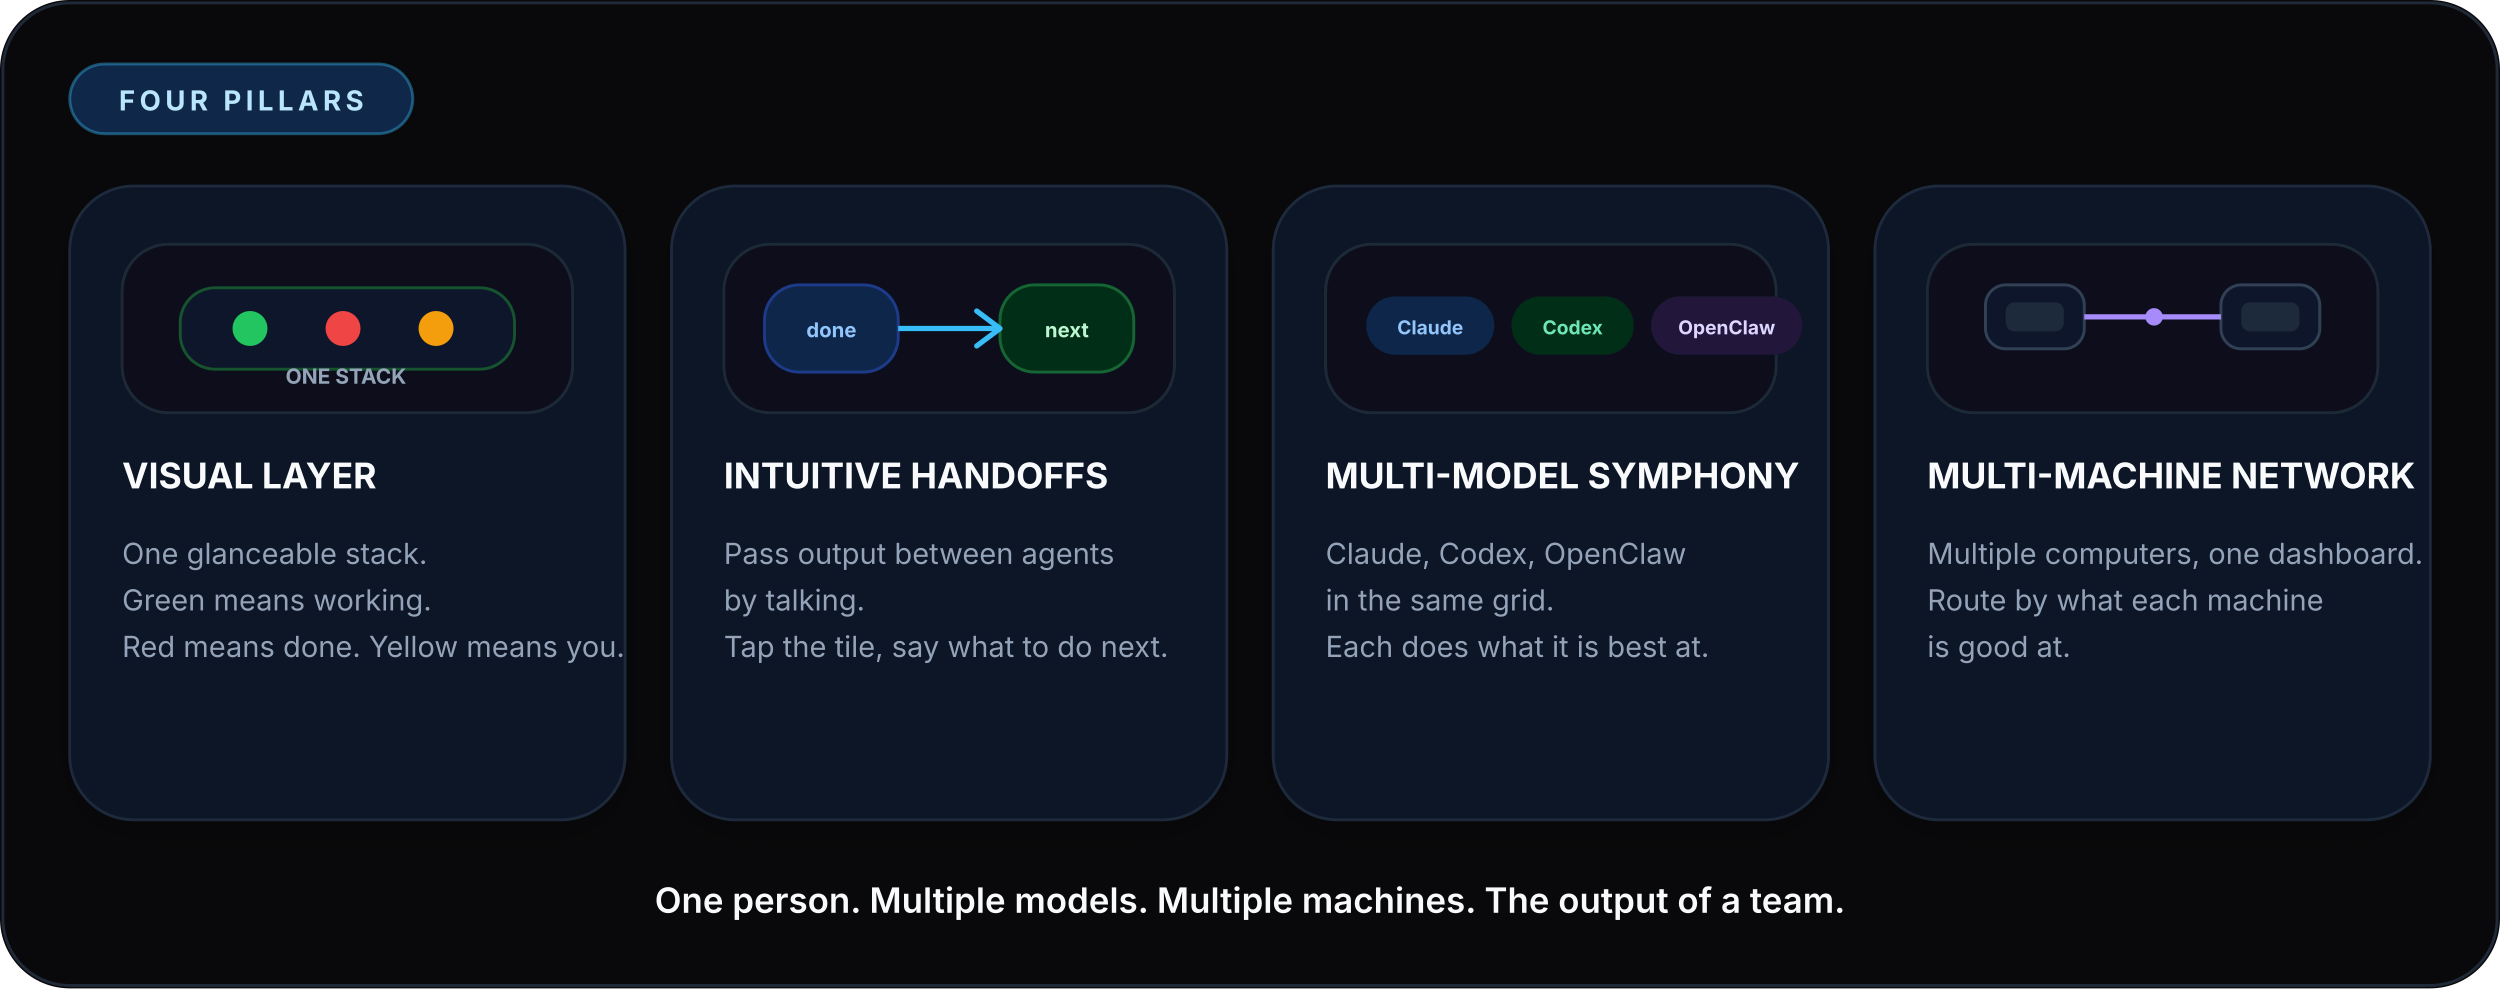
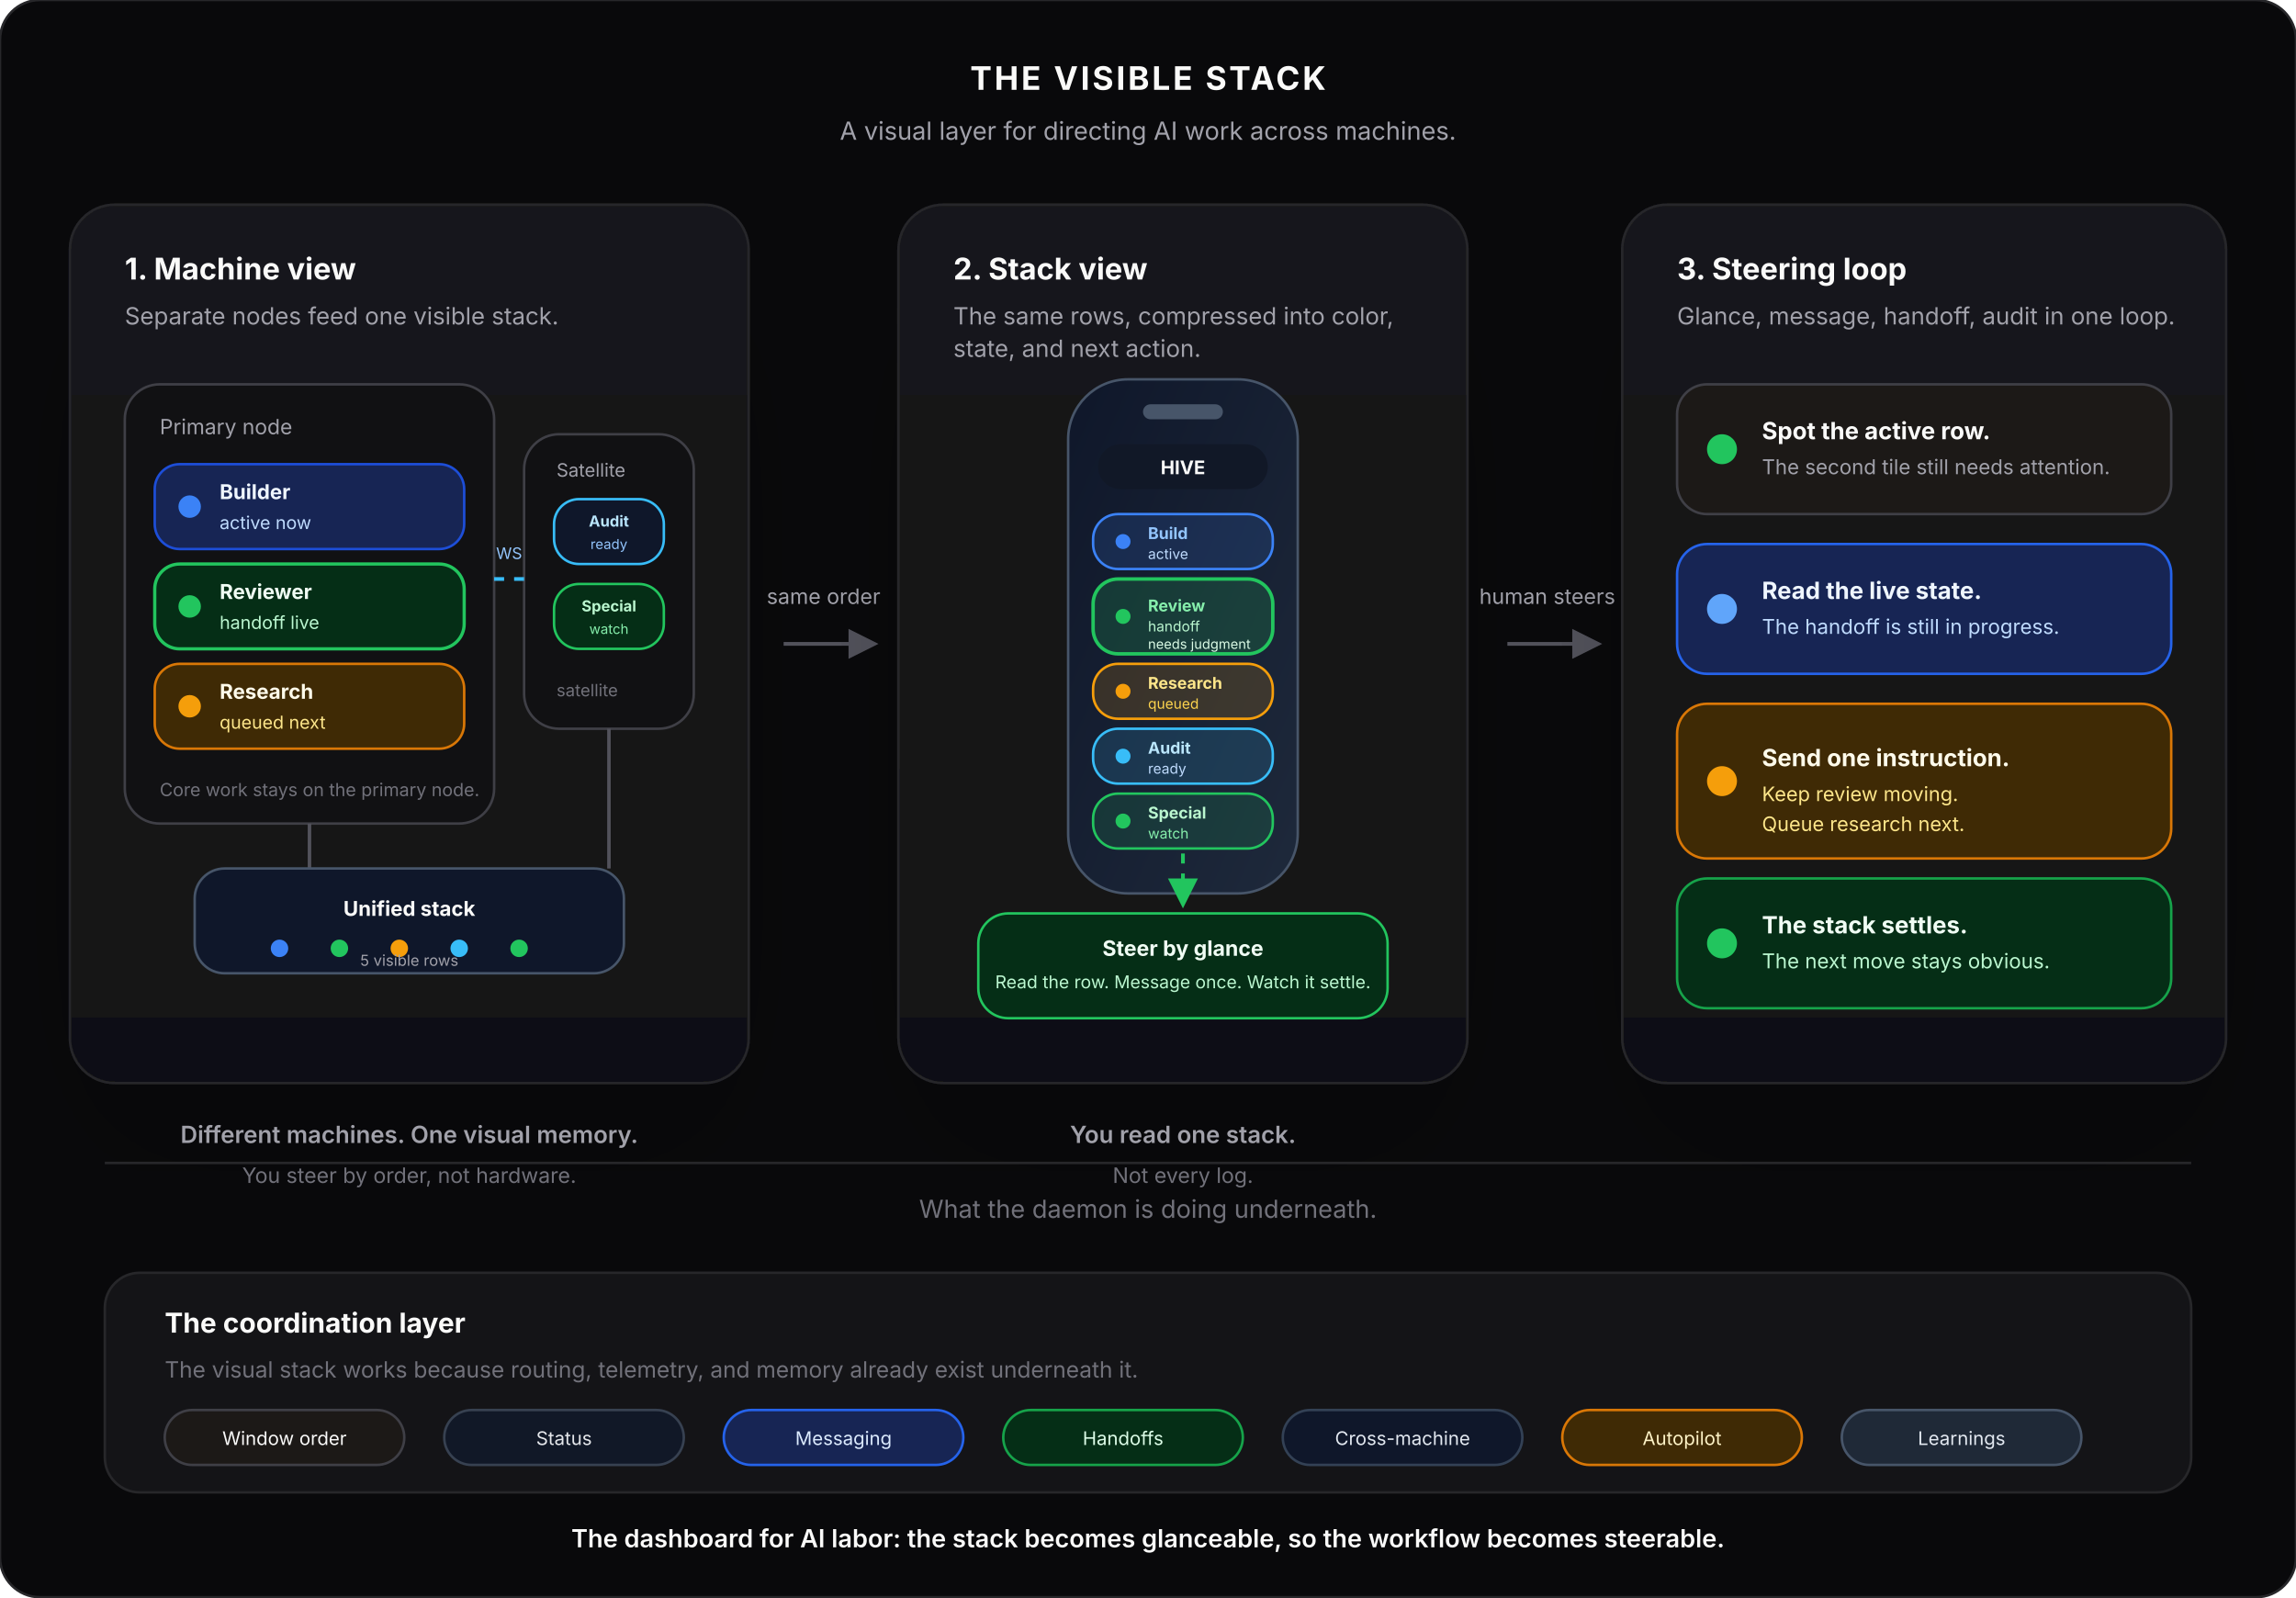
- <svg xmlns="http://www.w3.org/2000/svg" viewBox="0 0 860 340" fill="none">
+ <svg xmlns="http://www.w3.org/2000/svg" viewBox="0 0 920 640" fill="none">
  <defs>
-     <filter id="shadow" x="-20%" y="-20%" width="140%" height="160%">
-       <feDropShadow dx="0" dy="12" stdDeviation="18" flood-color="#020617" flood-opacity="0.35" />
-       <feDropShadow dx="0" dy="4" stdDeviation="8" flood-color="#020617" flood-opacity="0.16" />
+     <filter id="panelShadow">
+       <feDropShadow dx="0" dy="14" stdDeviation="24" flood-color="#000000" flood-opacity="0.28" />
+       <feDropShadow dx="0" dy="30" stdDeviation="40" flood-color="#000000" flood-opacity="0.14" />
    </filter>
+     <linearGradient id="panelFill" x1="0" y1="0" x2="0" y2="1">
+       <stop offset="0%" stop-color="#18181b" />
+       <stop offset="100%" stop-color="#111114" />
+     </linearGradient>
+     <linearGradient id="phoneGlow" x1="0" y1="0" x2="1" y2="1">
+       <stop offset="0%" stop-color="#0f172a" />
+       <stop offset="100%" stop-color="#1e293b" />
+     </linearGradient>
  </defs>
  <style>
-     text {
-       font-family: "SF Pro Display", "SF Pro Text", Inter, Arial, sans-serif;
-     }
+     text { font-family: -apple-system, BlinkMacSystemFont, 'Segoe UI', sans-serif; }
  </style>
-   <rect width="860" height="340" rx="24" fill="#09090b" />
-   <rect x="1" y="1" width="858" height="338" rx="23" stroke="#1f2937" />
-   <rect x="24" y="22" width="118" height="24" rx="12" fill="#0f2748" stroke="#38bdf8" stroke-opacity="0.4" />
-   <text x="83" y="38" text-anchor="middle" font-size="9.5" font-weight="700" letter-spacing="0.16em" fill="#bae6fd">FOUR PILLARS</text>
-   <g filter="url(#shadow)">
-     <rect x="24" y="64" width="191" height="218" rx="22" fill="#0b1325" stroke="#1e293b" />
-     <rect x="42" y="84" width="155" height="58" rx="16" fill="#09111d" stroke="#1f2937" />
-     <rect x="62" y="99" width="115" height="28" rx="12" fill="#0f172a" stroke="#14532d" />
-     <circle cx="86" cy="113" r="6" fill="#22c55e" />
-     <circle cx="118" cy="113" r="6" fill="#ef4444" />
-     <circle cx="150" cy="113" r="6" fill="#f59e0b" />
-     <text x="119" y="132" text-anchor="middle" font-size="7.2" font-weight="700" fill="#94a3b8">ONE STACK</text>
-     <text x="42" y="168" font-size="12.2" font-weight="700" fill="#f8fafc">VISUAL LAYER</text>
-     <text x="42" y="194" font-size="10" fill="#94a3b8">One glanceable stack.</text>
-     <text x="42" y="210" font-size="10" fill="#94a3b8">Green means working.</text>
-     <text x="42" y="226" font-size="10" fill="#94a3b8">Red means done. Yellow means you.</text>
-   </g>
-   <g filter="url(#shadow)">
-     <rect x="231" y="64" width="191" height="218" rx="22" fill="#0b1325" stroke="#1e293b" />
-     <rect x="249" y="84" width="155" height="58" rx="16" fill="#09111d" stroke="#1f2937" />
-     <rect x="263" y="98" width="46" height="30" rx="12" fill="#0f2748" stroke="#1e3a8a" />
-     <text x="286" y="116" text-anchor="middle" font-size="7" font-weight="700" fill="#93c5fd">done</text>
-     <rect x="344" y="98" width="46" height="30" rx="12" fill="#052e16" stroke="#166534" />
-     <text x="367" y="116" text-anchor="middle" font-size="7" font-weight="700" fill="#bbf7d0">next</text>
-     <path d="M309 113H344" stroke="#38bdf8" stroke-width="1.8" />
-     <path d="M336 107L344 113L336 119" fill="none" stroke="#38bdf8" stroke-width="1.8" stroke-linecap="round" stroke-linejoin="round" />
-     <text x="249" y="168" font-size="12.2" font-weight="700" fill="#f8fafc">INTUITIVE HANDOFFS</text>
-     <text x="249" y="194" font-size="10" fill="#94a3b8">Pass output between agents</text>
-     <text x="249" y="210" font-size="10" fill="#94a3b8">by talking.</text>
-     <text x="249" y="226" font-size="10" fill="#94a3b8">Tap the tile, say what to do next.</text>
-   </g>
-   <g filter="url(#shadow)">
-     <rect x="438" y="64" width="191" height="218" rx="22" fill="#0b1325" stroke="#1e293b" />
-     <rect x="456" y="84" width="155" height="58" rx="16" fill="#09111d" stroke="#1f2937" />
-     <rect x="470" y="102" width="44" height="20" rx="10" fill="#0f2748" />
-     <text x="492" y="115" text-anchor="middle" font-size="6.6" font-weight="700" fill="#93c5fd">Claude</text>
-     <rect x="520" y="102" width="42" height="20" rx="10" fill="#052e16" />
-     <text x="541" y="115" text-anchor="middle" font-size="6.6" font-weight="700" fill="#6ee7b7">Codex</text>
-     <rect x="568" y="102" width="52" height="20" rx="10" fill="#20163a" />
-     <text x="594" y="115" text-anchor="middle" font-size="6.6" font-weight="700" fill="#ddd6fe">OpenClaw</text>
-     <text x="456" y="168" font-size="12.2" font-weight="700" fill="#f8fafc">MULTI-MODEL SYMPHONY</text>
-     <text x="456" y="194" font-size="10" fill="#94a3b8">Claude, Codex, OpenClaw</text>
-     <text x="456" y="210" font-size="10" fill="#94a3b8">in the same grid.</text>
-     <text x="456" y="226" font-size="10" fill="#94a3b8">Each does what it is best at.</text>
-   </g>
-   <g filter="url(#shadow)">
-     <rect x="645" y="64" width="191" height="218" rx="22" fill="#0b1325" stroke="#1e293b" />
-     <rect x="663" y="84" width="155" height="58" rx="16" fill="#09111d" stroke="#1f2937" />
-     <rect x="683" y="98" width="34" height="22" rx="7" fill="#0f172a" stroke="#334155" />
-     <rect x="690" y="104" width="20" height="10" rx="3" fill="#1e293b" />
-     <rect x="764" y="98" width="34" height="22" rx="7" fill="#0f172a" stroke="#334155" />
-     <rect x="771" y="104" width="20" height="10" rx="3" fill="#1e293b" />
-     <path d="M717 109H764" stroke="#a78bfa" stroke-width="1.8" />
-     <circle cx="741" cy="109" r="3" fill="#a78bfa" />
-     <text x="663" y="168" font-size="12.2" font-weight="700" fill="#f8fafc">MULTI-MACHINE NETWORK</text>
-     <text x="663" y="194" font-size="10" fill="#94a3b8">Multiple computers, one dashboard.</text>
-     <text x="663" y="210" font-size="10" fill="#94a3b8">Route by what each machine</text>
-     <text x="663" y="226" font-size="10" fill="#94a3b8">is good at.</text>
-   </g>
-   <text x="430" y="314" text-anchor="middle" font-size="12" font-weight="600" fill="#f8fafc">One person. Multiple models. Multiple machines. The output of a team.</text>
+   <rect width="920" height="640" rx="16" fill="#09090b" stroke="#27272a" stroke-width="1" />
+   <text x="460" y="36" text-anchor="middle" font-size="13" font-weight="700" fill="#fafaf9" letter-spacing="0.08em">THE VISIBLE STACK</text>
+   <text x="460" y="56" text-anchor="middle" font-size="10" fill="#a1a1aa">A visual layer for directing AI work across machines.</text>
+   <rect x="28" y="82" width="272" height="352" rx="18" fill="url(#panelFill)" stroke="#27272a" stroke-width="1" filter="url(#panelShadow)" />
+   <text x="50" y="112" font-size="12" font-weight="700" fill="#fafaf9">1. Machine view</text>
+   <text x="50" y="130" font-size="9.5" fill="#a1a1aa">Separate nodes feed one visible stack.</text>
+   <rect x="50" y="154" width="148" height="176" rx="14" fill="#111113" stroke="#3f3f46" stroke-width="1" />
+   <text x="64" y="174" font-size="8.4" fill="#a1a1aa">Primary node</text>
+   <rect x="62" y="186" width="124" height="34" rx="10" fill="#172554" stroke="#1d4ed8" stroke-width="1" />
+   <circle cx="76" cy="203" r="4.5" fill="#3b82f6" />
+   <text x="88" y="200" font-size="8.2" font-weight="700" fill="#eff6ff">Builder</text>
+   <text x="88" y="212" font-size="7.2" fill="#bfdbfe">active now</text>
+   <rect x="62" y="226" width="124" height="34" rx="10" fill="#052e16" stroke="#22c55e" stroke-width="1.3" />
+   <circle cx="76" cy="243" r="4.5" fill="#22c55e" />
+   <text x="88" y="240" font-size="8.2" font-weight="700" fill="#f0fdf4">Reviewer</text>
+   <text x="88" y="252" font-size="7.2" fill="#bbf7d0">handoff live</text>
+   <rect x="62" y="266" width="124" height="34" rx="10" fill="#3f2a05" stroke="#d97706" stroke-width="1" />
+   <circle cx="76" cy="283" r="4.5" fill="#f59e0b" />
+   <text x="88" y="280" font-size="8.2" font-weight="700" fill="#fffbeb">Research</text>
+   <text x="88" y="292" font-size="7.2" fill="#fde68a">queued next</text>
+   <text x="64" y="319" font-size="7.2" fill="#71717a">Core work stays on the primary node.</text>
+   <rect x="210" y="174" width="68" height="118" rx="14" fill="#111113" stroke="#3f3f46" stroke-width="1" />
+   <text x="223" y="191" font-size="7.4" fill="#a1a1aa">Satellite</text>
+   <rect x="222" y="200" width="44" height="26" rx="10" fill="#0f172a" stroke="#38bdf8" stroke-width="1" />
+   <text x="244" y="211" text-anchor="middle" font-size="6.1" font-weight="700" fill="#bae6fd">Audit</text>
+   <text x="244" y="220" text-anchor="middle" font-size="5.5" fill="#93c5fd">ready</text>
+   <rect x="222" y="234" width="44" height="26" rx="10" fill="#052e16" stroke="#22c55e" stroke-width="1" />
+   <text x="244" y="245" text-anchor="middle" font-size="6.1" font-weight="700" fill="#bbf7d0">Special</text>
+   <text x="244" y="254" text-anchor="middle" font-size="5.5" fill="#86efac">watch</text>
+   <text x="223" y="279" font-size="6.8" fill="#71717a">satellite</text>
+   <path d="M198 232C204 232 204 232 210 232" stroke="#38bdf8" stroke-width="1.5" stroke-dasharray="4 4" />
+   <text x="204" y="224" text-anchor="middle" font-size="6.4" fill="#93c5fd">WS</text>
+   <path d="M124 330V348" stroke="#52525b" stroke-width="1.4" />
+   <path d="M244 292V348" stroke="#52525b" stroke-width="1.4" />
+   <rect x="78" y="348" width="172" height="42" rx="12" fill="#0f172a" stroke="#475569" stroke-width="1" />
+   <text x="164" y="367" text-anchor="middle" font-size="8.2" font-weight="700" fill="#fafaf9">Unified stack</text>
+   <circle cx="112" cy="380" r="3.5" fill="#3b82f6" />
+   <circle cx="136" cy="380" r="3.5" fill="#22c55e" />
+   <circle cx="160" cy="380" r="3.5" fill="#f59e0b" />
+   <circle cx="184" cy="380" r="3.5" fill="#38bdf8" />
+   <circle cx="208" cy="380" r="3.5" fill="#22c55e" />
+   <text x="164" y="387" text-anchor="middle" font-size="6.1" fill="#a1a1aa">5 visible rows</text>
+   <text x="164" y="458" text-anchor="middle" font-size="9.5" font-weight="600" fill="#a1a1aa">Different machines. One visual memory.</text>
+   <text x="164" y="474" text-anchor="middle" font-size="8.5" fill="#71717a">You steer by order, not hardware.</text>
+   <line x1="314" y1="258" x2="346" y2="258" stroke="#52525b" stroke-width="1.5" />
+   <polygon points="340,252 352,258 340,264" fill="#52525b" />
+   <text x="330" y="242" text-anchor="middle" font-size="8.5" fill="#a1a1aa">same order</text>
+   <rect x="360" y="82" width="228" height="352" rx="18" fill="url(#panelFill)" stroke="#27272a" stroke-width="1" filter="url(#panelShadow)" />
+   <text x="382" y="112" font-size="12" font-weight="700" fill="#fafaf9">2. Stack view</text>
+   <text x="382" y="130" font-size="9.5" fill="#a1a1aa">The same rows, compressed into color,</text>
+   <text x="382" y="143" font-size="9.5" fill="#a1a1aa">state, and next action.</text>
+   <rect x="428" y="152" width="92" height="206" rx="24" fill="url(#phoneGlow)" stroke="#475569" stroke-width="1" />
+   <rect x="458" y="162" width="32" height="6" rx="3" fill="#475569" />
+   <rect x="440" y="178" width="68" height="18" rx="9" fill="#111827" />
+   <text x="474" y="190" text-anchor="middle" font-size="7.5" font-weight="700" fill="#fafaf9">HIVE</text>
+   <rect x="438" y="206" width="72" height="22" rx="10" fill="#3b82f6" fill-opacity="0.16" stroke="#3b82f6" stroke-width="1" />
+   <circle cx="450" cy="217" r="3" fill="#3b82f6" />
+   <text x="460" y="216" font-size="6.5" font-weight="700" fill="#93c5fd">Build</text>
+   <text x="460" y="224" font-size="5.7" fill="#bfdbfe">active</text>
+   <rect x="438" y="232" width="72" height="30" rx="10" fill="#22c55e" fill-opacity="0.18" stroke="#22c55e" stroke-width="1.4" />
+   <circle cx="450" cy="247" r="3" fill="#22c55e" />
+   <text x="460" y="245" font-size="6.5" font-weight="700" fill="#86efac">Review</text>
+   <text x="460" y="253" font-size="5.7" fill="#bbf7d0">handoff</text>
+   <text x="460" y="260" font-size="5.4" fill="#dcfce7">needs judgment</text>
+   <rect x="438" y="266" width="72" height="22" rx="10" fill="#f59e0b" fill-opacity="0.16" stroke="#f59e0b" stroke-width="1" />
+   <circle cx="450" cy="277" r="3" fill="#f59e0b" />
+   <text x="460" y="276" font-size="6.5" font-weight="700" fill="#fde68a">Research</text>
+   <text x="460" y="284" font-size="5.7" fill="#fcd34d">queued</text>
+   <rect x="438" y="292" width="72" height="22" rx="10" fill="#38bdf8" fill-opacity="0.15" stroke="#38bdf8" stroke-width="1" />
+   <circle cx="450" cy="303" r="3" fill="#38bdf8" />
+   <text x="460" y="302" font-size="6.5" font-weight="700" fill="#bae6fd">Audit</text>
+   <text x="460" y="310" font-size="5.7" fill="#bfdbfe">ready</text>
+   <rect x="438" y="318" width="72" height="22" rx="10" fill="#22c55e" fill-opacity="0.14" stroke="#22c55e" stroke-width="1" />
+   <circle cx="450" cy="329" r="3" fill="#22c55e" />
+   <text x="460" y="328" font-size="6.5" font-weight="700" fill="#bbf7d0">Special</text>
+   <text x="460" y="336" font-size="5.7" fill="#86efac">watch</text>
+   <path d="M474 342V358" stroke="#22c55e" stroke-width="1.5" stroke-dasharray="4 4" />
+   <polygon points="468,352 474,364 480,352" fill="#22c55e" />
+   <rect x="392" y="366" width="164" height="42" rx="12" fill="#052e16" stroke="#22c55e" stroke-width="1" />
+   <text x="474" y="383" text-anchor="middle" font-size="8.5" font-weight="700" fill="#f0fdf4">Steer by glance</text>
+   <text x="474" y="396" text-anchor="middle" font-size="7.1" fill="#bbf7d0">Read the row. Message once. Watch it settle.</text>
+   <text x="474" y="458" text-anchor="middle" font-size="9.5" font-weight="600" fill="#a1a1aa">You read one stack.</text>
+   <text x="474" y="474" text-anchor="middle" font-size="8.5" fill="#71717a">Not every log.</text>
+   <line x1="604" y1="258" x2="636" y2="258" stroke="#52525b" stroke-width="1.5" />
+   <polygon points="630,252 642,258 630,264" fill="#52525b" />
+   <text x="620" y="242" text-anchor="middle" font-size="8.5" fill="#a1a1aa">human steers</text>
+   <rect x="650" y="82" width="242" height="352" rx="18" fill="url(#panelFill)" stroke="#27272a" stroke-width="1" filter="url(#panelShadow)" />
+   <text x="672" y="112" font-size="12" font-weight="700" fill="#fafaf9">3. Steering loop</text>
+   <text x="672" y="130" font-size="9.5" fill="#a1a1aa">Glance, message, handoff, audit in one loop.</text>
+   <rect x="672" y="154" width="198" height="52" rx="12" fill="#1c1917" stroke="#3f3f46" stroke-width="1" />
+   <circle cx="690" cy="180" r="6" fill="#22c55e" />
+   <text x="706" y="176" font-size="9.5" font-weight="700" fill="#fafaf9">Spot the active row.</text>
+   <text x="706" y="190" font-size="8.2" fill="#a1a1aa">The second tile still needs attention.</text>
+   <rect x="672" y="218" width="198" height="52" rx="12" fill="#172554" stroke="#2563eb" stroke-width="1" />
+   <circle cx="690" cy="244" r="6" fill="#60a5fa" />
+   <text x="706" y="240" font-size="9.5" font-weight="700" fill="#eff6ff">Read the live state.</text>
+   <text x="706" y="254" font-size="8.2" fill="#bfdbfe">The handoff is still in progress.</text>
+   <rect x="672" y="282" width="198" height="62" rx="12" fill="#3f2a05" stroke="#d97706" stroke-width="1" />
+   <circle cx="690" cy="313" r="6" fill="#f59e0b" />
+   <text x="706" y="307" font-size="9.5" font-weight="700" fill="#fffbeb">Send one instruction.</text>
+   <text x="706" y="321" font-size="8.0" fill="#fde68a">Keep review moving.</text>
+   <text x="706" y="333" font-size="8.0" fill="#fde68a">Queue research next.</text>
+   <rect x="672" y="352" width="198" height="52" rx="12" fill="#052e16" stroke="#16a34a" stroke-width="1" />
+   <circle cx="690" cy="378" r="6" fill="#22c55e" />
+   <text x="706" y="374" font-size="9.5" font-weight="700" fill="#f0fdf4">The stack settles.</text>
+   <text x="706" y="388" font-size="8.2" fill="#bbf7d0">The next move stays obvious.</text>
+   <line x1="42" y1="466" x2="878" y2="466" stroke="#27272a" stroke-width="1" />
+   <text x="460" y="488" text-anchor="middle" font-size="10" fill="#71717a">What the daemon is doing underneath.</text>
+   <rect x="42" y="510" width="836" height="88" rx="14" fill="#141417" stroke="#27272a" stroke-width="1" />
+   <text x="66" y="534" font-size="11" font-weight="700" fill="#fafaf9">The coordination layer</text>
+   <text x="66" y="552" font-size="9" fill="#71717a">The visual stack works because routing, telemetry, and memory already exist underneath it.</text>
+   <rect x="66" y="565" width="96" height="22" rx="11" fill="#1c1917" stroke="#3f3f46" />
+   <text x="114" y="579" text-anchor="middle" font-size="7.5" fill="#fafaf9">Window order</text>
+   <rect x="178" y="565" width="96" height="22" rx="11" fill="#111827" stroke="#374151" />
+   <text x="226" y="579" text-anchor="middle" font-size="7.5" fill="#e5e7eb">Status</text>
+   <rect x="290" y="565" width="96" height="22" rx="11" fill="#172554" stroke="#2563eb" />
+   <text x="338" y="579" text-anchor="middle" font-size="7.5" fill="#dbeafe">Messaging</text>
+   <rect x="402" y="565" width="96" height="22" rx="11" fill="#052e16" stroke="#16a34a" />
+   <text x="450" y="579" text-anchor="middle" font-size="7.5" fill="#dcfce7">Handoffs</text>
+   <rect x="514" y="565" width="96" height="22" rx="11" fill="#0f172a" stroke="#334155" />
+   <text x="562" y="579" text-anchor="middle" font-size="7.5" fill="#e2e8f0">Cross-machine</text>
+   <rect x="626" y="565" width="96" height="22" rx="11" fill="#3f2a05" stroke="#d97706" />
+   <text x="674" y="579" text-anchor="middle" font-size="7.5" fill="#fef3c7">Autopilot</text>
+   <rect x="738" y="565" width="96" height="22" rx="11" fill="#1f2937" stroke="#475569" />
+   <text x="786" y="579" text-anchor="middle" font-size="7.5" fill="#e2e8f0">Learnings</text>
+   <text x="460" y="620" text-anchor="middle" font-size="10" font-weight="600" fill="#fafaf9">The dashboard for AI labor: the stack becomes glanceable, so the workflow becomes steerable.</text>
</svg>
